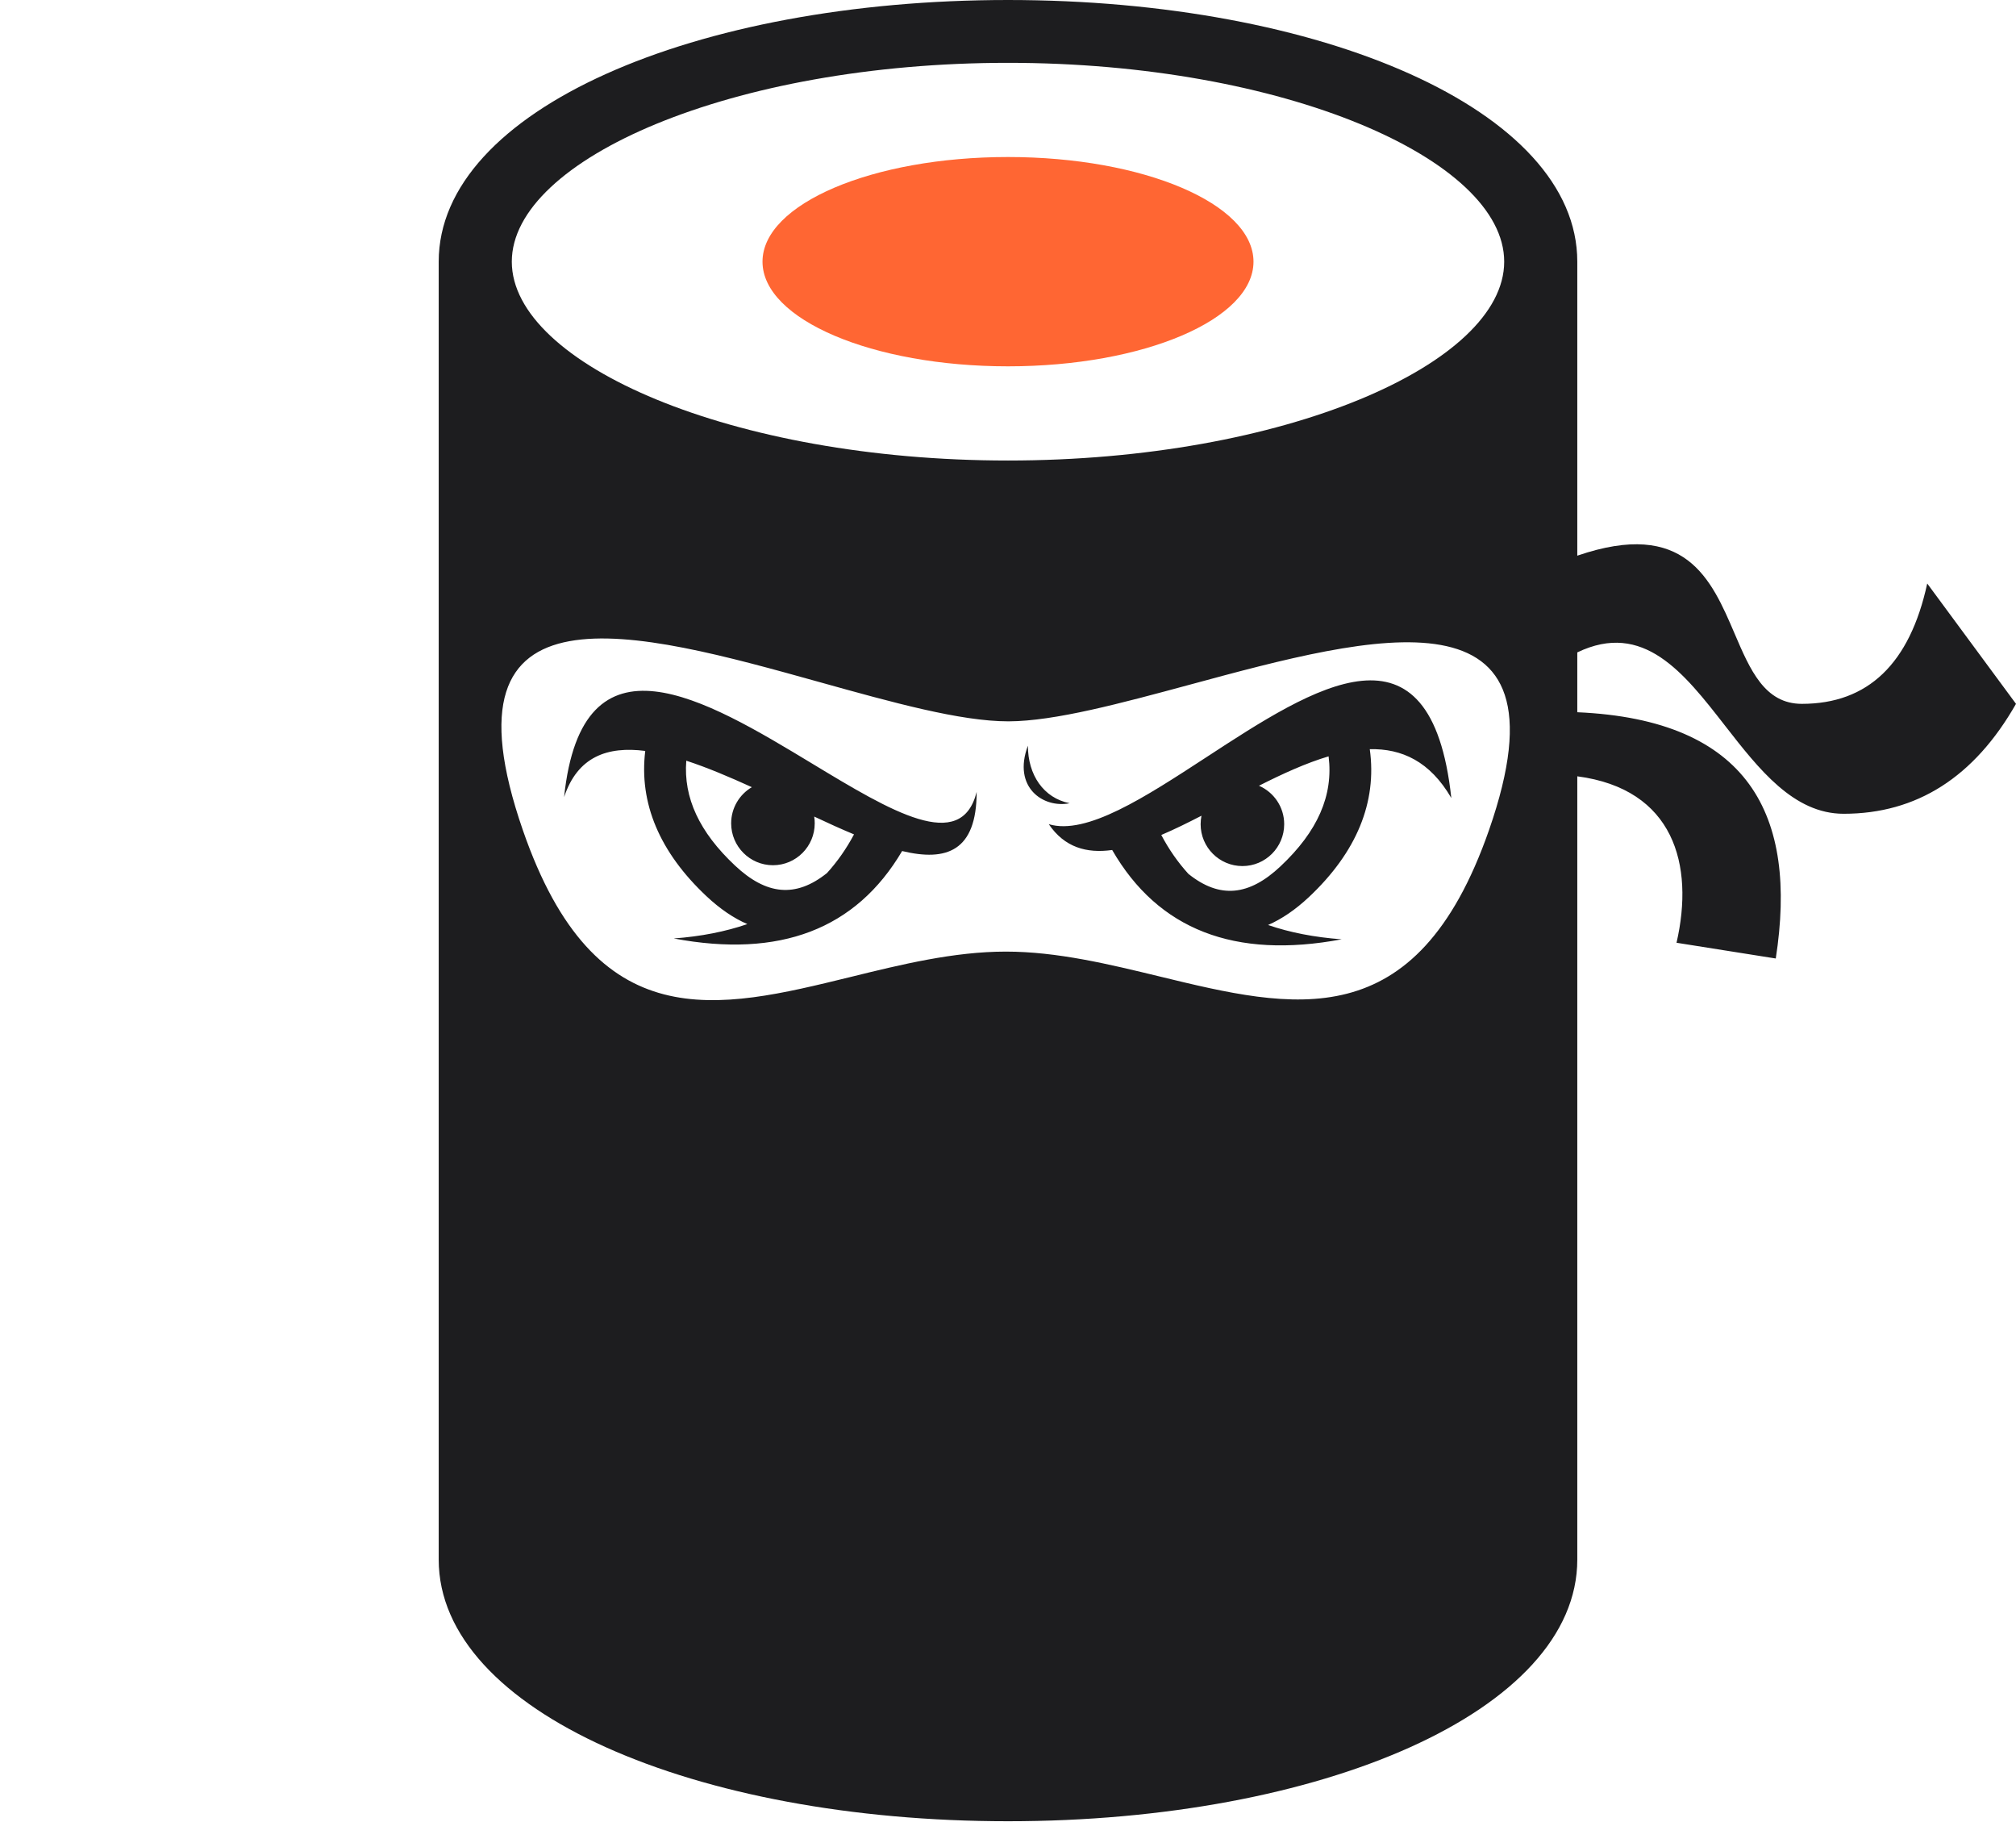
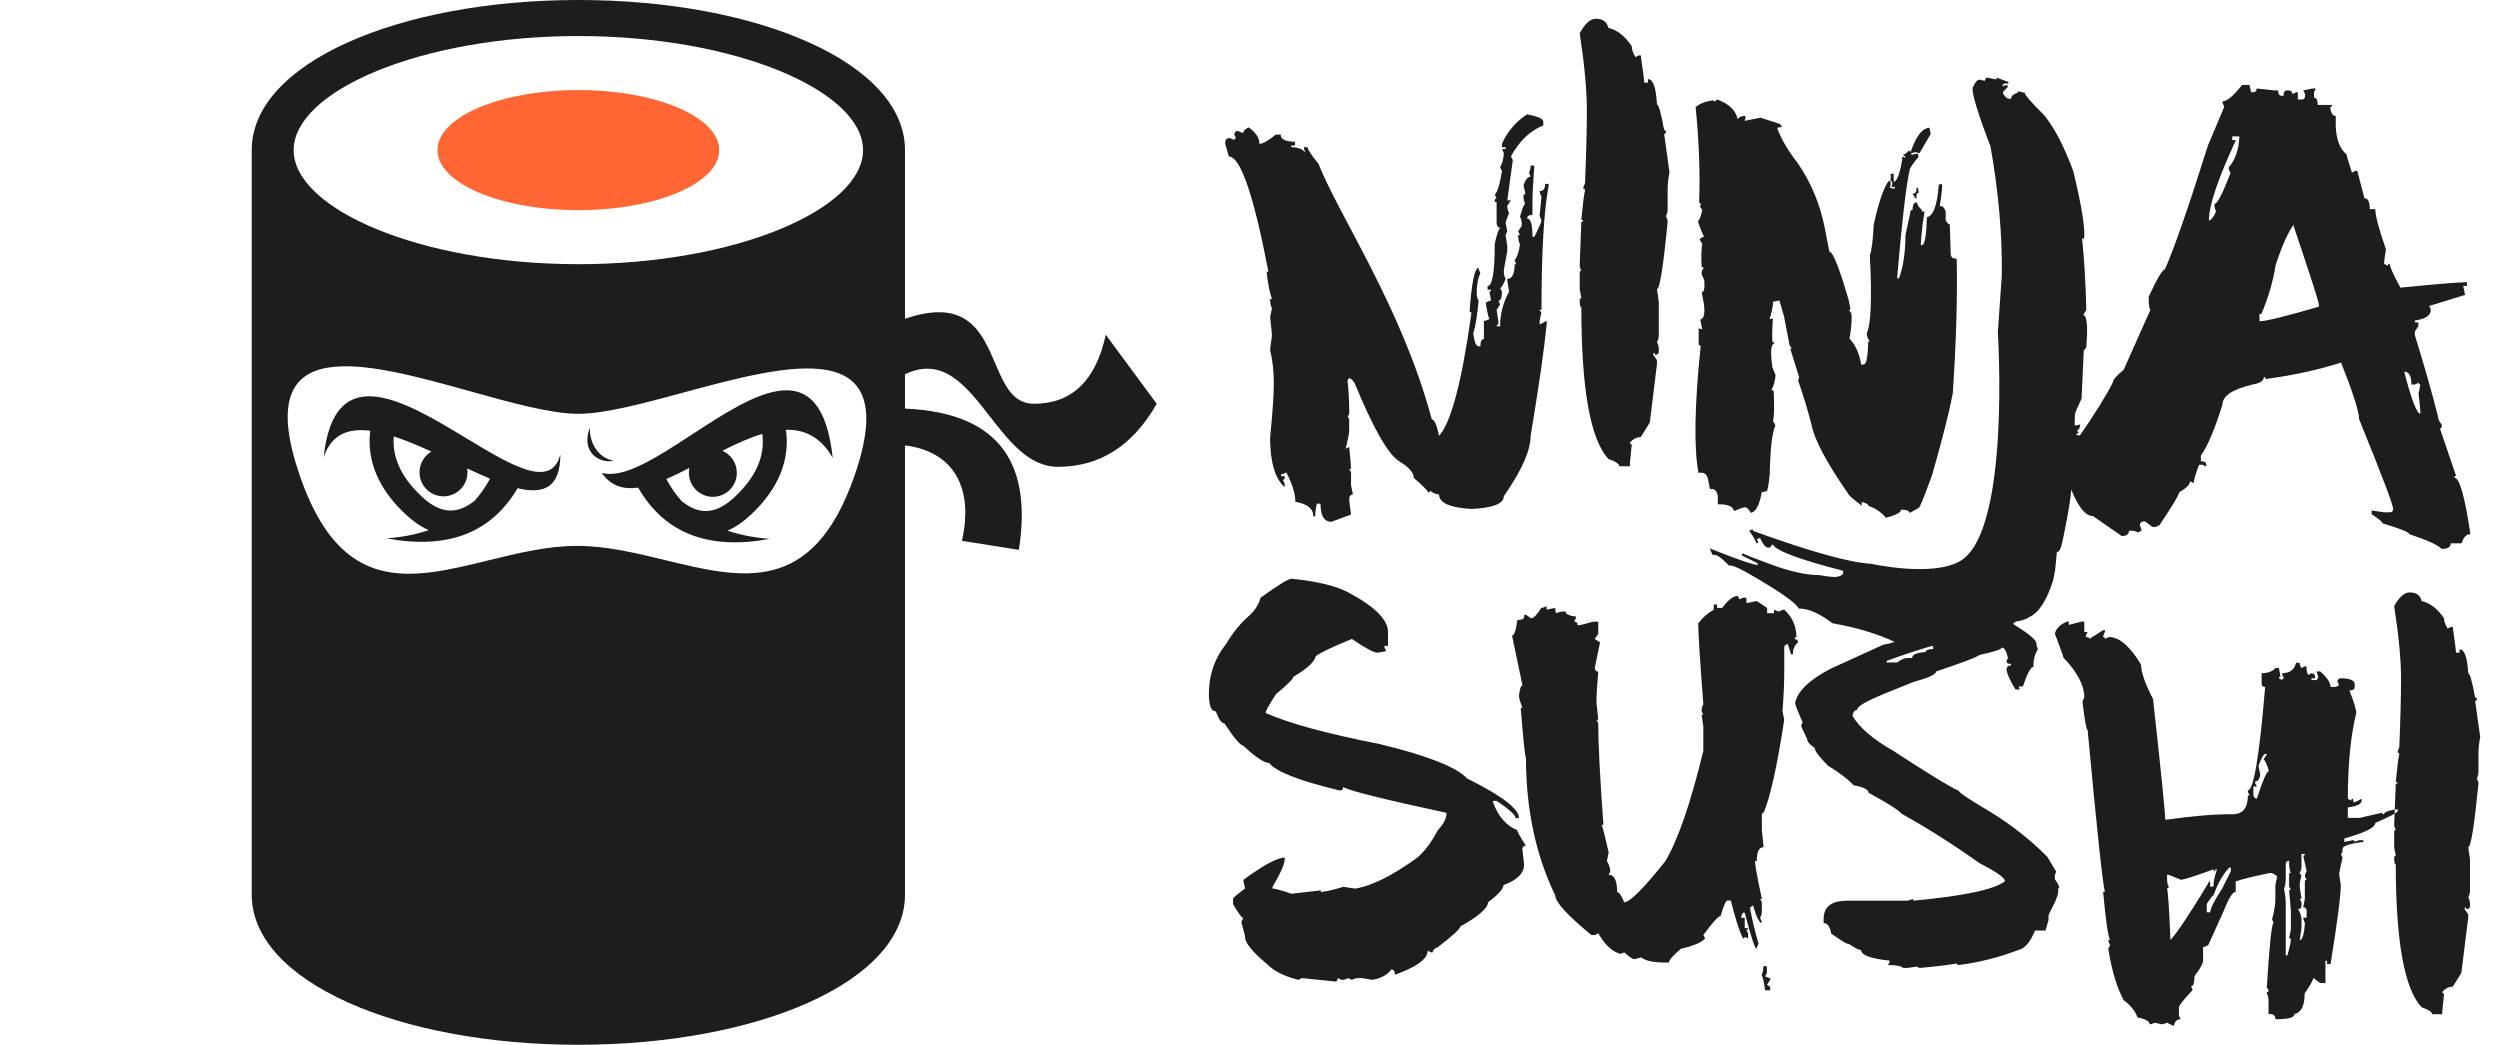
- <svg xmlns="http://www.w3.org/2000/svg" width="31" height="28" viewBox="0 0 31 28" fill="none">
+ <svg xmlns="http://www.w3.org/2000/svg" width="67" height="28" viewBox="0 0 67 28" fill="none">
  <path fill-rule="evenodd" clip-rule="evenodd" d="M26.673 9.741C26.315 8.904 25.916 7.973 24.254 8.543V4.023C24.254 1.689 20.308 0 15.5 0C10.692 0 6.746 1.689 6.746 4.023V23.977C6.746 26.311 10.692 28 15.5 28C20.308 28 24.254 26.311 24.254 23.977V11.935C25.737 12.13 26.057 13.292 25.78 14.494L27.306 14.736C27.648 12.531 26.896 11.065 24.254 10.95V10.03C25.269 9.543 25.89 10.34 26.526 11.157C27.048 11.827 27.581 12.511 28.35 12.511C29.474 12.511 30.358 11.948 31 10.821L29.635 8.971C29.367 10.204 28.724 10.821 27.707 10.821C27.136 10.821 26.913 10.302 26.673 9.741ZM17.834 15.013C17.055 14.824 16.255 14.63 15.468 14.63C14.668 14.63 13.859 14.828 13.076 15.021C11.03 15.522 9.154 15.982 8.04 12.763C6.68 8.835 9.784 9.701 12.614 10.49C13.712 10.796 14.769 11.091 15.508 11.09C16.218 11.088 17.238 10.812 18.304 10.524C21.11 9.764 24.238 8.917 22.896 12.763C21.777 15.97 19.881 15.51 17.834 15.013ZM11.561 12.102C11.216 11.945 10.875 11.8 10.553 11.695C10.508 12.264 10.754 12.793 11.303 13.308C11.782 13.758 12.233 13.81 12.717 13.422C12.876 13.246 13.015 13.049 13.132 12.828C12.935 12.746 12.73 12.653 12.52 12.554C12.526 12.588 12.528 12.623 12.528 12.658C12.528 13.013 12.241 13.302 11.886 13.302C11.531 13.302 11.243 13.013 11.243 12.658C11.243 12.421 11.371 12.214 11.561 12.102ZM8.674 12.255C8.881 11.632 9.34 11.47 9.922 11.545C9.824 12.346 10.142 13.101 10.863 13.778C11.071 13.973 11.281 14.116 11.492 14.207C11.155 14.323 10.778 14.397 10.36 14.428C11.992 14.735 13.163 14.287 13.872 13.084C14.553 13.248 15.018 13.088 15.018 12.175C14.781 13.125 13.702 12.473 12.496 11.744C10.843 10.745 8.952 9.603 8.674 12.255ZM18.475 12.541C18.264 12.65 18.057 12.752 17.857 12.837C17.974 13.059 18.113 13.258 18.274 13.435C18.758 13.824 19.209 13.771 19.688 13.321C20.263 12.782 20.505 12.227 20.43 11.628C20.083 11.731 19.721 11.897 19.359 12.08C19.587 12.179 19.747 12.406 19.747 12.671C19.747 13.027 19.459 13.315 19.105 13.315C18.75 13.315 18.462 13.027 18.462 12.671C18.462 12.627 18.467 12.583 18.475 12.541ZM16.127 12.671C16.369 13.027 16.706 13.123 17.102 13.068C17.809 14.293 18.985 14.75 20.631 14.441C20.213 14.41 19.836 14.337 19.499 14.221C19.71 14.129 19.92 13.986 20.128 13.791C20.86 13.102 21.177 12.334 21.063 11.518C21.554 11.507 21.989 11.704 22.317 12.269C22.005 9.387 20.216 10.554 18.548 11.643C17.608 12.256 16.706 12.845 16.127 12.671ZM15.806 11.464C15.806 11.913 16.046 12.269 16.448 12.349C16.046 12.43 15.565 12.108 15.806 11.464ZM23.13 4.023C23.13 5.599 19.74 7.08 15.5 7.08C11.26 7.08 7.87 5.599 7.87 4.023C7.87 2.447 11.26 0.966 15.5 0.966C19.74 0.966 23.13 2.447 23.13 4.023Z" fill="#1D1D1F" />
  <ellipse cx="15.5" cy="4.023" rx="3.775" ry="1.609" fill="#FF6633" />
+   <path d="M46.025 2.666C46.342 2.787 46.522 2.961 46.566 3.189L46.645 3.128L46.772 3.102L46.78 3.147L46.757 3.239L47.181 3.154L47.703 3.322L47.759 3.399L47.632 3.424L47.641 3.468C47.757 3.76 47.932 4.055 48.166 4.354C48.534 4.88 48.782 5.475 48.91 6.141L49.028 6.749C49.115 6.731 49.288 7.162 49.545 8.042L49.587 8.259C49.593 8.289 49.581 8.306 49.552 8.312L49.612 8.388C49.638 8.522 49.623 8.751 49.568 9.074C49.718 9.239 49.816 9.444 49.864 9.688L49.881 9.777L49.964 9.76C50.022 9.749 50.057 9.546 50.069 9.154L50.112 9.145L50.052 9.065L50.027 8.937C50.143 8.699 50.171 8.002 50.112 6.846C50.162 6.705 50.196 6.429 50.216 6.019C50.347 5.423 50.48 5.036 50.612 4.857L50.656 4.848C50.675 4.791 50.678 4.73 50.666 4.666L50.749 4.649L50.752 4.875C50.844 4.856 50.921 4.646 50.983 4.243L50.975 4.199L51.067 4.227L51.058 4.182C51.029 4.188 51.011 4.176 51.006 4.147C51.051 4.138 51.103 4.098 51.164 4.027C51.169 4.054 51.185 4.065 51.211 4.06C51.345 3.673 51.496 3.463 51.665 3.43L51.709 3.421L51.742 3.594L51.442 4.106L51.35 4.078L51.22 4.104L51.228 4.148L51.399 4.114L51.416 4.203C51.249 4.406 51.17 4.527 51.177 4.564C51.082 4.993 50.971 5.946 50.845 7.423L50.854 7.467L50.893 7.459C51.006 7.161 51.064 6.773 51.068 6.296L51.208 5.637L51.255 5.627C51.26 5.506 51.285 5.442 51.331 5.433L51.374 5.424C51.388 5.496 51.431 5.563 51.503 5.624L51.514 5.679C51.534 5.667 51.551 5.66 51.565 5.657L51.574 5.701C51.531 5.933 51.498 6.224 51.475 6.574L51.519 6.565C51.585 6.552 51.626 6.304 51.642 5.822C51.814 5.787 51.919 5.496 51.959 4.947L52.046 4.93C52.058 4.992 52.038 5.191 51.985 5.527C52.056 5.513 52.109 5.562 52.145 5.675L52.143 5.901C52.189 5.981 52.226 6.019 52.255 6.013L52.279 6.819C52.297 6.907 52.347 6.943 52.432 6.926L52.44 6.967C52.461 7.997 52.425 9.189 52.334 10.546C52.239 11.049 52.054 11.777 51.781 12.729C51.57 13.312 51.45 13.607 51.421 13.612L51.179 13.748C51.167 13.684 51.087 13.655 50.941 13.662C50.954 13.732 50.821 13.803 50.541 13.876C50.41 13.721 50.257 13.616 50.082 13.562C50.074 13.522 50.022 13.487 49.926 13.459L49.887 13.467L49.904 13.556C49.66 13.376 49.535 13.265 49.527 13.225C48.953 12.398 48.628 11.787 48.551 11.392C48.441 10.963 48.32 10.566 48.19 10.202L48.217 10.109L47.979 9.345L48.022 9.337L47.962 9.257L47.811 8.476L47.688 8.053L47.513 8.088C47.527 8.158 47.498 8.312 47.426 8.553L47.513 8.535C47.492 8.877 47.489 9.088 47.504 9.168C47.531 9.163 47.547 9.175 47.552 9.205C47.46 9.223 47.442 9.437 47.5 9.846L47.585 10.055C47.57 10.22 47.536 10.346 47.482 10.435C47.487 10.465 47.505 10.477 47.534 10.471C47.556 10.896 47.549 11.167 47.515 11.286C47.551 11.334 47.573 11.374 47.579 11.407C47.494 11.591 47.444 12.02 47.429 12.695C47.401 13.002 47.372 13.158 47.343 13.164L47.216 13.189C47.154 13.533 47.056 13.718 46.924 13.745C46.86 13.638 46.806 13.588 46.764 13.597L46.677 13.614L46.471 13.697C46.446 13.569 46.301 13.508 46.037 13.516L46.038 13.29C46.01 13.145 45.94 13.084 45.826 13.107L45.775 12.845C45.748 12.703 45.663 12.646 45.52 12.675C45.394 12.02 45.412 10.89 45.577 9.286C45.571 9.256 45.553 9.244 45.524 9.25L45.524 8.799L45.619 8.826L45.569 8.564C45.666 8.544 45.698 8.403 45.664 8.139L45.605 7.838C45.671 7.824 45.694 7.715 45.674 7.51L45.6 7.341C45.609 7.25 45.629 7.202 45.658 7.196C45.652 7.166 45.635 7.154 45.606 7.16C45.589 6.915 45.593 6.705 45.62 6.53C45.58 6.48 45.557 6.438 45.551 6.406C45.601 6.368 45.641 6.346 45.67 6.341C45.627 6.274 45.571 6.135 45.502 5.922C45.539 5.915 45.579 5.816 45.622 5.627C45.582 5.576 45.559 5.536 45.554 5.507L45.597 5.498L45.537 5.418C45.566 4.649 45.535 3.799 45.443 2.87C45.535 2.793 45.643 2.742 45.767 2.717L45.894 2.692C45.923 2.686 45.941 2.698 45.946 2.728L46.025 2.666ZM51.398 5.03L51.424 5.163C51.369 5.174 51.349 5.222 51.366 5.308L51.322 5.317C51.317 5.287 51.294 5.247 51.254 5.197C51.341 5.179 51.376 5.126 51.359 5.038L51.398 5.03ZM50.656 4.848L50.673 4.936L50.646 5.029L50.741 5.056L50.785 5.048L50.776 5.003L50.689 5.021L50.717 4.928L50.708 4.883C50.702 4.854 50.685 4.842 50.656 4.848Z" fill="#1D1D1F" />
+   <path d="M53.264 2.081L53.5 2.13L53.51 2.081L53.829 2.197L53.82 2.241C53.727 2.222 53.674 2.245 53.661 2.311L53.767 2.281L53.811 2.29L53.801 2.339L53.681 2.463C53.671 2.511 53.709 2.568 53.793 2.634L53.889 2.654C53.906 2.568 53.966 2.514 54.068 2.491L54.076 2.447L54.265 2.485C54.255 2.535 54.428 2.736 54.784 3.087C55.065 3.435 55.326 3.938 55.567 4.596C55.8 5.574 55.894 6.176 55.849 6.401L55.8 6.391C55.857 6.935 55.895 7.574 55.913 8.311C55.869 8.366 55.843 8.412 55.836 8.448C55.933 8.467 55.958 8.755 55.911 9.312L55.845 9.395L55.786 10.686C55.677 10.911 55.618 11.047 55.609 11.095L55.6 11.394L55.644 11.403L55.75 11.374L55.73 11.472L55.664 11.556C55.696 11.562 55.709 11.582 55.702 11.614C55.67 11.608 55.651 11.621 55.644 11.653L55.739 11.673C56.146 11.086 56.44 10.613 56.622 10.253C56.622 10.183 56.719 10.07 56.913 9.912L57.633 8.299C57.6 8.281 57.584 8.166 57.584 7.953C57.81 7.466 57.955 7.222 58.017 7.222C58.253 6.701 58.639 5.59 59.176 3.891L59.61 2.864C59.577 2.8 59.561 2.751 59.561 2.718C59.68 2.718 59.856 2.571 60.088 2.277H60.285L60.33 2.472H60.379C60.445 2.472 60.477 2.439 60.477 2.372L60.956 2.422H61.054C61.054 2.52 61.086 2.568 61.148 2.568H61.198C61.198 2.471 61.23 2.422 61.296 2.422H61.345C61.408 2.432 61.439 2.465 61.439 2.523L61.538 2.472H61.582V2.668H61.681C61.743 2.668 61.775 2.635 61.775 2.568V2.523L61.73 2.422L61.971 2.372H62.066L62.016 2.472V2.618C62.082 2.618 62.115 2.683 62.115 2.813H62.499C62.499 2.847 62.483 2.864 62.45 2.864C62.465 3.027 62.514 3.109 62.598 3.109V3.4C62.615 3.748 62.711 3.993 62.884 4.136C62.884 4.151 62.933 4.315 63.032 4.627L63.126 4.577H63.175L63.367 5.313C63.455 5.313 63.502 5.395 63.509 5.561L63.51 5.604H63.658C63.661 5.789 63.756 6.148 63.944 6.681C63.911 6.86 63.895 6.99 63.895 7.072L63.993 7.122C63.993 7.088 64.01 7.072 64.043 7.072C64.043 7.139 64.138 7.35 64.329 7.708C65.322 7.611 65.917 7.563 66.113 7.563V7.663H66.015L66.064 7.904L65.103 8.199L65.147 8.299C65.147 8.453 65.004 8.55 64.718 8.59V8.64H64.812V8.74L64.718 8.885V8.981C64.974 9.808 65.183 10.543 65.344 11.185C65.344 11.236 65.376 11.302 65.438 11.38V11.43C65.438 11.464 65.422 11.48 65.389 11.48L65.823 12.753C65.793 12.753 65.778 12.769 65.778 12.803C65.915 12.803 66.058 13.307 66.207 14.316C66.1 14.316 66.021 14.398 65.97 14.561H65.68C65.68 14.662 65.599 14.711 65.438 14.711C65.325 14.599 65.035 14.468 64.57 14.316C64.57 14.265 64.33 14.168 63.85 14.025C63.85 13.989 63.753 13.907 63.559 13.78V13.68L63.895 13.73H64.043C64.105 13.73 64.136 13.698 64.136 13.634C64.136 13.531 63.832 12.731 63.224 11.235C63.224 11.035 63.063 10.529 62.741 9.717C62.124 9.914 61.45 10.061 60.719 10.158C60.719 10.124 60.703 10.108 60.67 10.108C60.67 10.205 60.573 10.27 60.379 10.303C59.833 10.43 59.561 10.611 59.561 10.844C59.358 11.498 59.166 11.954 58.983 12.212V12.362C59.079 12.362 59.127 12.394 59.127 12.457V12.507L59.033 12.457H58.934C58.839 12.712 58.791 12.875 58.791 12.948L58.693 12.898C58.693 12.983 58.596 13.082 58.402 13.194C58.402 13.254 58.226 13.548 57.874 14.075L57.776 14.121H57.682L57.49 13.975H57.44C57.378 13.985 57.347 14.018 57.347 14.075C57.376 14.136 57.391 14.184 57.391 14.221L57.297 14.271C57.255 14.237 57.175 14.221 57.056 14.221C57.056 14.318 56.992 14.366 56.863 14.366L56.09 13.83C55.892 13.83 55.699 13.594 55.51 13.121C55.495 13.335 55.444 13.659 55.358 14.094L55.282 14.477C55.238 14.7 55.185 14.805 55.124 14.792L55.077 15.283L55.02 15.568C54.848 16.102 54.636 16.425 54.386 16.537C54.319 16.59 54.2 16.63 54.03 16.658L54.009 16.665C53.875 16.777 53.97 16.747 53.861 16.858C53.824 16.874 53.739 16.883 53.609 16.884V16.885C53.53 16.92 53.43 16.929 53.308 16.911C53.162 17.085 53.049 17.19 52.97 17.225L52.493 17.22C52.06 17.271 51.52 17.281 50.874 17.249C50.377 17.004 49.788 16.822 49.108 16.703C48.769 16.44 48.468 16.308 48.204 16.308C48.14 16.16 47.687 15.845 46.846 15.361C46.565 15.201 46.396 15.134 46.339 15.16C46.127 14.934 45.98 14.839 45.898 14.876L45.82 14.697C46.623 15.016 47.055 15.163 47.115 15.136L47.095 15.09L46.692 14.893L46.674 14.851L46.719 14.831C46.727 14.851 46.983 14.952 47.486 15.136C47.989 15.32 48.414 15.412 48.76 15.413C49.04 15.467 49.22 15.476 49.299 15.44L49.344 15.42C49.393 15.398 49.409 15.356 49.392 15.295C48.209 14.992 47.581 14.755 47.506 14.584L47.44 14.668C47.35 14.708 47.26 14.624 47.17 14.416L47.084 14.455L47.122 14.542L47.076 14.562C47.024 14.44 46.957 14.328 46.877 14.225L46.967 14.184L46.986 14.23C48.524 14.787 49.582 15.081 50.158 15.111C50.158 15.111 51.78 15.473 52.533 15.036C53.89 14.248 53.542 8.907 53.542 8.907L53.648 7.38C53.663 6.304 53.562 5.153 53.346 3.925C53.242 3.65 52.824 2.571 52.868 2.348C52.938 2.196 53.001 2.125 53.056 2.136L53.197 2.165C53.209 2.102 53.231 2.075 53.264 2.081ZM64.432 9.96C64.626 10.711 64.771 11.087 64.866 11.087V11.037C64.866 10.997 64.85 10.835 64.817 10.55L64.866 10.305C64.834 10.305 64.817 10.288 64.817 10.255L64.723 10.305H64.625C64.625 10.075 64.561 9.96 64.432 9.96ZM61.472 6.02C61.32 6.223 61.159 6.582 60.989 7.097C60.917 7.548 60.789 7.988 60.604 8.415H60.555V8.61C60.719 8.61 61.25 8.48 62.147 8.219V8.17C62.147 8.1 61.922 7.398 61.472 6.065V6.02ZM60.016 3.656H59.824V3.756H59.922C59.439 4.795 59.198 5.513 59.198 5.91C59.266 5.895 59.33 5.813 59.39 5.665C59.36 5.607 59.345 5.542 59.345 5.469C59.42 5.469 59.565 5.192 59.779 4.638L59.73 4.538V4.488C59.906 4.285 60.001 4.008 60.016 3.656Z" fill="#1D1D1F" />
+   <path d="M39.433 13.64C38.855 13.607 38.566 13.477 38.566 13.249C38.485 13.249 38.405 13.216 38.324 13.149C38.324 13.183 38.308 13.2 38.275 13.2C38.275 13.16 38.147 13.03 37.89 12.809C37.89 12.669 37.762 12.522 37.506 12.368C37.21 12.192 36.809 11.491 36.302 10.263C36.197 10.113 36.134 10.098 36.115 10.216C36.144 10.465 36.159 10.75 36.159 11.071C36.159 11.12 36.144 11.144 36.115 11.144L36.159 11.244V11.539C36.159 11.603 36.128 11.765 36.065 12.025L36.159 11.98C36.192 12.316 36.208 12.512 36.208 12.566H36.159L36.208 12.662V13.007L36.258 13.252C36.192 13.252 36.159 13.301 36.159 13.398C36.159 13.425 36.176 13.555 36.208 13.789L35.681 13.984C35.487 13.984 35.39 13.822 35.39 13.498H35.292C35.262 13.625 35.247 13.739 35.247 13.839H35.197C35.197 13.633 35.037 13.502 34.715 13.448C34.715 13.23 34.634 12.968 34.473 12.662C34.41 12.695 34.363 12.712 34.33 12.712V12.762H34.428V12.812C34.428 12.842 34.412 12.857 34.379 12.857L34.428 12.957V13.057C34.169 12.821 34.039 12.38 34.039 11.735C34.105 11.062 34.138 10.58 34.138 10.289C34.138 9.947 34.105 9.645 34.039 9.385C34.039 9.355 34.055 9.224 34.088 8.994C34.088 8.952 34.072 8.788 34.039 8.503L34.088 8.258C34.055 8.203 34.039 8.121 34.039 8.012H34.088C34.026 7.84 33.978 7.596 33.945 7.281H33.994C33.598 5.223 33.244 4.195 32.934 4.195L32.836 3.854V3.804C32.845 3.737 32.878 3.704 32.934 3.704H32.979L33.078 3.754C33.078 3.721 33.094 3.704 33.127 3.704L33.078 3.609C33.086 3.542 33.118 3.508 33.171 3.508C33.234 3.542 33.283 3.558 33.319 3.558C33.319 3.51 33.367 3.462 33.462 3.413C33.656 3.549 33.753 3.696 33.753 3.854C33.845 3.854 33.99 3.772 34.187 3.609L34.322 3.604C34.322 3.734 34.45 3.799 34.707 3.799V3.899H34.608V3.945C34.781 3.945 34.909 3.995 34.993 4.095L34.948 3.995V3.945H35.042C35.042 4.002 35.139 4.149 35.333 4.386C35.908 5.825 37.568 8.241 38.373 11.24C38.442 11.24 38.506 11.387 38.566 11.681C38.888 11.327 39.177 10.233 39.433 8.4C39.433 8.37 39.417 8.355 39.384 8.355C39.441 7.57 39.521 7.178 39.626 7.178C39.626 7.214 39.642 7.262 39.675 7.323C39.609 7.453 39.576 7.634 39.576 7.864C39.576 7.937 39.593 8.002 39.626 8.059C39.593 8.438 39.545 8.732 39.483 8.941C39.515 9.168 39.563 9.282 39.626 9.282H39.675C39.675 9.152 39.706 9.086 39.769 9.086V8.6C39.805 8.6 39.854 8.583 39.916 8.55C39.884 8.48 39.851 8.333 39.818 8.109C39.881 8.076 39.928 8.059 39.961 8.059L39.916 7.814C39.946 7.814 39.961 7.797 39.961 7.764H39.867V7.668C39.995 7.668 40.059 7.293 40.059 6.541C40.104 6.32 40.152 6.173 40.203 6.1C40.14 6.1 40.109 6.052 40.109 5.955V5.414H40.059V5.369C40.059 5.336 40.076 5.319 40.109 5.319L40.059 5.219C40.134 5.146 40.198 4.934 40.252 4.583L40.203 4.487C40.268 4.366 40.301 4.236 40.301 4.096L40.252 3.996H40.35V3.946H40.252V3.851C40.404 3.518 40.629 3.255 40.927 3.064C41.217 3.119 41.361 3.184 41.361 3.26V3.36C41.003 3.506 40.714 3.783 40.493 4.192L40.543 4.292L40.395 5.369H40.493L40.395 5.514C40.395 5.587 40.411 5.652 40.444 5.71L40.35 5.955L40.395 6.2L40.35 6.296L40.395 6.591V6.737C40.333 7.055 40.301 7.235 40.301 7.277C40.301 7.35 40.318 7.415 40.35 7.473C40.285 7.637 40.236 7.718 40.203 7.718L40.252 7.814C40.252 7.978 40.221 8.059 40.158 8.059L40.203 8.159L40.109 8.305C40.142 8.483 40.158 8.614 40.158 8.695C40.125 8.695 40.109 8.712 40.109 8.745H40.203C40.203 8.418 40.283 8.108 40.444 7.814L40.395 7.523V7.473C40.526 7.473 40.592 7.343 40.592 7.082H40.637L40.592 6.982C40.666 6.876 40.714 6.729 40.735 6.541C40.702 6.487 40.686 6.405 40.686 6.296H40.735L40.686 6.2L40.784 6.051V6.005C40.784 5.929 40.768 5.864 40.735 5.81C40.798 5.579 40.845 5.464 40.878 5.464C40.845 5.422 40.829 5.34 40.829 5.219C40.862 5.219 40.878 5.204 40.878 5.173L40.829 4.973C40.874 4.825 40.938 4.745 41.021 4.732L40.977 4.632C41.006 4.575 41.021 4.51 41.021 4.437H41.12C41.087 4.877 41.07 5.202 41.07 5.414V5.76C40.975 5.76 40.927 5.791 40.927 5.855C41.023 5.855 41.07 6.019 41.07 6.346H41.12C41.248 6.094 41.312 5.947 41.312 5.905C41.279 5.841 41.263 5.793 41.263 5.76L41.312 5.269C41.279 5.205 41.263 5.157 41.263 5.123C41.361 5.123 41.41 5.058 41.41 4.928H41.504V4.973C41.376 5.646 41.312 6.756 41.312 8.305H41.263C41.263 8.338 41.279 8.355 41.312 8.355L41.263 8.6V8.695L41.455 8.6V8.646C41.392 9.309 41.248 10.321 41.021 11.681C41.021 12.072 40.781 12.611 40.301 13.3C40.301 13.499 40.012 13.613 39.433 13.64Z" fill="#1D1D1F" />
+   <path d="M43.682 12.496H43.396C43.396 12.432 43.299 12.367 43.105 12.3C42.622 11.779 42.38 10.425 42.38 8.237C42.351 8.237 42.336 8.172 42.336 8.042C42.336 8.009 42.351 7.992 42.38 7.992L42.336 7.747V7.306C42.336 7.275 42.351 7.26 42.38 7.26C42.351 7.197 42.336 7.147 42.336 7.11L42.38 5.938H42.43C42.43 5.904 42.413 5.888 42.38 5.888C42.422 5.445 42.455 5.185 42.479 5.106C42.479 5.072 42.462 5.056 42.43 5.056C42.43 5.022 42.446 4.974 42.479 4.911C42.512 4.087 42.528 3.434 42.528 2.952C42.528 2.418 42.464 1.732 42.336 0.893C42.476 0.632 42.62 0.502 42.77 0.502C42.955 0.502 43.066 0.584 43.105 0.747C43.341 0.802 43.549 0.966 43.731 1.238C43.731 1.326 43.764 1.423 43.83 1.529L43.924 1.484H43.973C44.036 1.929 44.067 2.173 44.067 2.215H44.165V2.12C44.302 2.12 44.383 2.347 44.407 2.802C44.452 2.802 44.516 3.03 44.599 3.488C44.632 3.488 44.648 3.505 44.648 3.538C44.648 3.571 44.632 3.588 44.599 3.588L44.742 4.615C44.71 4.791 44.693 4.938 44.693 5.056V5.592C44.693 5.668 44.678 5.735 44.648 5.792C44.678 5.853 44.693 5.901 44.693 5.938C44.577 7.143 44.481 7.747 44.407 7.747L44.456 8.092V8.973C44.456 9.046 44.44 9.111 44.407 9.169C44.44 9.227 44.456 9.292 44.456 9.364V9.414C44.456 9.478 44.423 9.51 44.358 9.51C44.358 9.477 44.341 9.46 44.308 9.46V9.51L44.407 9.655V9.755L44.215 11.323L43.973 11.714C43.866 11.714 43.769 11.762 43.682 11.86C43.682 11.893 43.699 11.909 43.731 11.909L43.682 12.4V12.496Z" fill="#1D1D1F" />
+   <path fill-rule="evenodd" clip-rule="evenodd" d="M35.814 26.307L34.888 26.213L34.798 26.26C34.421 26.166 34.144 26.028 33.967 25.845C33.567 25.516 33.367 25.271 33.367 25.108C33.367 25.08 33.336 24.956 33.273 24.735V24.693L33.32 24.599C33.28 24.599 33.188 24.476 33.046 24.23V24.093C33.046 24.062 33.153 23.969 33.367 23.814L33.32 23.583C33.86 23.184 34.23 22.984 34.43 22.984V23.031C34.43 23.154 34.321 23.399 34.104 23.767V23.814C34.17 23.814 34.34 23.86 34.614 23.952L35.399 23.862V23.909C35.604 23.877 35.804 23.83 35.999 23.767L36.32 23.814C36.766 23.743 37.32 23.466 37.983 22.984C38.172 22.827 38.356 22.581 38.536 22.247C38.69 22.084 38.767 21.93 38.767 21.784C37.056 21.416 36.133 21.185 35.999 21.091C35.999 21.153 35.967 21.185 35.904 21.185C34.821 20.925 34.191 20.68 34.014 20.448C33.883 20.448 33.651 20.294 33.32 19.985C33.24 19.977 33.071 19.777 32.814 19.386C32.74 19.386 32.663 19.279 32.583 19.064C32.46 19.064 32.398 18.91 32.398 18.602C32.398 18.088 32.551 17.641 32.857 17.262C33.043 16.947 33.258 16.686 33.504 16.478C33.65 16.332 33.743 16.179 33.783 16.019C34.254 15.68 34.531 15.51 34.614 15.51C35.309 15.581 35.816 15.704 36.136 15.878C36.844 16.255 37.199 16.609 37.199 16.94V17.309H37.104V17.356L37.151 17.45L36.92 17.493C36.82 17.493 36.59 17.37 36.23 17.124C35.698 17.341 35.376 17.496 35.261 17.587C35.236 17.733 35.036 17.917 34.661 18.14C34.661 18.191 34.507 18.345 34.199 18.602C34.013 18.882 33.92 19.05 33.92 19.108C34.537 19.384 35.553 19.661 36.967 19.939C38.247 20.247 39.031 20.555 39.32 20.864C40.246 21.323 40.709 21.676 40.709 21.922H40.614C40.614 21.841 40.446 21.689 40.109 21.463H40.014V21.506C40.154 21.883 40.37 22.13 40.661 22.247C40.661 22.287 40.739 22.425 40.893 22.662C40.83 22.671 40.799 22.701 40.799 22.752L40.846 23.168C40.846 23.402 40.661 23.586 40.293 23.721C40.293 23.82 40.154 23.974 39.877 24.183C39.877 24.337 39.63 24.553 39.136 24.83C39.136 24.89 38.936 25.074 38.536 25.382C38.444 25.419 38.398 25.467 38.398 25.524H38.352L38.261 25.477C38.261 25.699 37.969 25.915 37.383 26.123C37.383 26.029 37.351 25.982 37.288 25.982C37.189 26.122 37.02 26.215 36.783 26.26L36.504 26.213H36.414C36.346 26.213 36.284 26.229 36.23 26.26L36.136 26.213C36.081 26.245 36.02 26.26 35.951 26.26L35.861 26.213L35.814 26.307ZM44.728 25.796H44.633C44.316 25.796 44.101 25.751 43.986 25.659L43.802 25.706C43.754 25.706 43.662 25.645 43.528 25.522L43.434 25.565C43.219 25.516 43.019 25.332 42.833 25.012L42.739 25.059H42.649C42.003 24.529 41.681 24.174 41.681 23.997C41.158 22.918 40.896 21.687 40.896 20.305C40.873 20.305 40.826 19.86 40.755 18.969H40.802C40.739 18.812 40.708 18.705 40.708 18.648C40.731 18.462 40.762 18.369 40.802 18.369L40.523 17.033C40.581 17.033 40.628 16.895 40.665 16.617C40.788 16.617 40.849 16.586 40.849 16.523V16.476H40.896L41.033 16.57C41.099 16.57 41.191 16.478 41.308 16.292C41.342 16.292 41.389 16.276 41.449 16.245V16.339L41.681 16.292C41.681 16.386 41.695 16.433 41.724 16.433C41.766 16.402 41.843 16.386 41.955 16.386C41.955 16.457 42.048 16.503 42.233 16.523V16.57L42.186 16.66C42.249 16.66 42.281 16.692 42.281 16.755H42.324C42.355 16.755 42.479 16.723 42.696 16.66H42.833V16.986L42.739 17.123L42.881 17.217L42.739 17.907C42.751 17.97 42.782 18.001 42.833 18.001C42.802 18.361 42.786 18.622 42.786 18.785V18.832L42.833 19.29H42.786L42.833 19.384V19.431C42.833 19.925 42.879 20.817 42.971 22.104H42.923C42.955 22.176 43.018 22.422 43.112 22.845L43.065 23.076C43.125 23.176 43.155 23.268 43.155 23.351L43.112 23.445C43.264 23.445 43.339 23.599 43.339 23.907C43.391 23.907 43.453 23.999 43.528 24.181C43.679 24.181 44.048 23.813 44.633 23.076C44.974 22.503 45.312 21.517 45.649 20.121V19.474L45.602 19.153H45.649L45.602 19.063C45.602 18.992 45.618 18.929 45.649 18.875C45.558 17.67 45.512 16.947 45.512 16.707C45.623 16.559 45.762 16.436 45.928 16.339V16.202H46.018V16.292H46.155C46.312 16.078 46.451 15.971 46.571 15.971L46.618 16.061L46.712 16.018H46.802V16.155H46.849L47.081 16.108L47.359 16.292V16.433H47.544V16.339C47.604 16.371 47.649 16.386 47.681 16.386C47.741 16.355 47.786 16.339 47.818 16.339C48.035 16.539 48.144 16.785 48.144 17.076C48.112 17.076 48.096 17.091 48.096 17.123C48.157 17.134 48.187 17.166 48.187 17.217C48.095 17.289 48.049 17.395 48.049 17.538H48.002L47.912 17.26C47.849 17.271 47.818 17.303 47.818 17.354V18.001C47.818 18.292 47.802 18.646 47.771 19.063L47.818 19.29C47.627 20.535 47.442 21.366 47.265 21.783C47.233 21.783 47.218 21.799 47.218 21.83V22.246L47.265 22.704C47.142 22.704 47.081 22.828 47.081 23.076H47.034C47.034 23.176 47.095 23.515 47.218 24.091H47.171L47.218 24.181V24.413C47.218 24.481 47.202 24.543 47.171 24.597C47.202 24.657 47.218 24.703 47.218 24.734C47.149 24.734 47.072 24.581 46.986 24.276H46.944C46.944 24.304 46.928 24.319 46.897 24.319C46.956 24.644 47.034 24.968 47.128 25.291C47.096 25.351 47.081 25.397 47.081 25.428C47.032 25.428 46.925 25.105 46.759 24.46H46.712L46.665 24.55V24.597H46.759V24.875H46.849C46.849 24.907 46.834 24.922 46.802 24.922L46.849 25.012V25.149L46.759 25.107C46.759 25.135 46.744 25.149 46.712 25.149C46.618 24.967 46.509 24.628 46.386 24.134H46.297C46.254 24.134 46.192 24.273 46.112 24.55C46.052 24.55 45.898 24.72 45.649 25.059L45.697 25.149C45.614 25.252 45.398 25.345 45.049 25.428C44.835 25.605 44.728 25.728 44.728 25.796ZM47.442 26.539H47.305C47.274 26.314 47.242 26.175 47.211 26.124C47.242 26.073 47.258 25.995 47.258 25.893H47.352V26.077L47.305 26.167C47.365 26.198 47.411 26.214 47.442 26.214V26.261L47.352 26.398C47.412 26.409 47.442 26.441 47.442 26.492V26.539ZM58.259 27.498L58.075 27.409C58.015 27.437 57.968 27.451 57.933 27.451L57.749 27.409C57.689 27.437 57.643 27.451 57.612 27.451C57.612 27.372 57.503 27.31 57.286 27.267C57.218 27.087 57.095 26.935 56.917 26.809C56.735 26.478 56.596 26.017 56.502 25.426L56.549 25.331C56.517 25.271 56.502 25.226 56.502 25.194H56.549C56.495 25.094 56.433 24.663 56.364 23.901H56.412C56.355 23.715 56.2 22.27 55.949 19.566C55.917 19.566 55.872 19.32 55.812 18.825C55.812 18.794 55.828 18.748 55.859 18.688C55.859 18.369 55.673 18.014 55.302 17.626C55.302 17.606 55.225 17.39 55.07 16.979C55.105 16.842 55.213 16.735 55.396 16.658H55.443V16.748C55.66 16.688 55.783 16.658 55.812 16.658H55.859V16.936H55.949L55.902 17.026V17.073C55.965 17.073 55.996 17.089 55.996 17.121L56.364 16.889H56.412V16.936C56.38 16.994 56.364 17.039 56.364 17.073C56.396 17.073 56.412 17.089 56.412 17.121C56.472 17.089 56.517 17.073 56.549 17.073C56.817 17.091 57.095 17.336 57.38 17.81C57.38 18.013 57.487 18.321 57.702 18.735C57.919 20.709 58.028 21.785 58.028 21.965H58.075C58.775 21.871 59.298 21.823 59.643 21.823H59.828C60.105 21.823 60.243 21.655 60.243 21.318H60.291L60.243 21.224V21.181C60.398 21.181 60.552 20.257 60.706 18.41C60.643 18.41 60.612 18.38 60.612 18.32V18.041C60.778 18.041 60.901 17.996 60.98 17.904H61.075L61.118 18.136C61.089 18.136 61.075 18.15 61.075 18.178L61.165 18.226C61.165 18.194 61.181 18.178 61.212 18.178L61.165 18.089V18.041C61.368 18.041 61.491 17.949 61.533 17.763H61.628C61.628 17.797 61.644 17.845 61.675 17.904L61.765 17.858H61.812C61.812 17.96 61.828 18.037 61.859 18.089L61.949 18.041C62.012 18.05 62.043 18.082 62.043 18.136V18.178H61.949V18.226H62.091L62.133 18.136C62.105 18.076 62.091 18.029 62.091 17.994H62.181C62.366 18.157 62.459 18.296 62.459 18.41H62.596L62.69 18.363L62.643 18.273C62.652 18.21 62.682 18.178 62.733 18.178C62.962 18.178 63.086 18.226 63.106 18.32V18.41C63.106 18.473 63.059 18.504 62.965 18.504C63.088 18.824 63.149 19.024 63.149 19.104C62.998 19.715 62.922 20.483 62.922 21.408L63.012 21.455C63.012 21.424 63.028 21.408 63.059 21.408C63.059 21.471 63.075 21.502 63.106 21.502L63.291 21.408V21.455C63.291 21.547 63.168 21.608 62.922 21.639V21.918H63.243L63.843 21.781C63.843 21.809 63.859 21.823 63.891 21.823C63.891 21.764 64.013 21.718 64.259 21.686V21.734C64.259 21.773 64.059 21.881 63.659 22.055C63.659 22.177 63.382 22.316 62.828 22.47V22.564L63.059 22.517C63.091 22.517 63.106 22.533 63.106 22.564C63.166 22.533 63.212 22.517 63.243 22.517H63.338V22.564C62.966 22.61 62.781 22.672 62.781 22.748C62.781 22.84 62.765 22.886 62.733 22.886L62.781 22.98C62.721 23.24 62.69 23.392 62.69 23.438L62.733 23.717C62.733 23.999 62.642 24.706 62.459 25.837H62.365V25.747H62.322V26.346H62.181L61.996 26.209C61.996 26.261 61.919 26.399 61.765 26.625C61.765 26.953 61.673 27.137 61.491 27.177C61.491 27.269 61.336 27.314 61.028 27.314H60.98C60.98 27.223 60.935 27.177 60.843 27.177H60.796V26.809C60.796 26.738 60.781 26.676 60.749 26.625C60.749 26.593 60.765 26.578 60.796 26.578C60.796 26.515 60.781 26.483 60.749 26.483C60.821 25.316 60.882 24.732 60.934 24.732L60.891 24.637C60.95 24.426 60.98 24.242 60.98 24.085V23.717L61.028 23.485C60.953 23.425 60.892 23.395 60.843 23.395C60.389 23.487 60.08 23.562 59.917 23.622V23.901C59.838 23.901 59.73 24.07 59.596 24.41L59.18 25.331C59.12 25.363 59.075 25.378 59.043 25.378V25.747C59.043 25.821 58.966 25.959 58.812 26.162C58.812 26.345 58.78 26.436 58.718 26.436L58.765 26.53C58.519 26.793 58.396 26.948 58.396 26.993V27.224L58.443 27.314C58.34 27.314 58.279 27.376 58.259 27.498ZM60.485 21.404C60.631 20.939 60.738 20.692 60.806 20.663C60.775 20.541 60.729 20.433 60.669 20.342L60.759 20.205H60.717C60.665 20.205 60.602 20.312 60.528 20.526L60.575 20.758C60.561 20.88 60.515 20.942 60.438 20.942V20.989L60.485 21.079H60.391V21.31C60.402 21.373 60.434 21.404 60.485 21.404ZM61.633 25.194C61.707 25.194 61.753 25.039 61.77 24.731C61.742 24.671 61.727 24.625 61.727 24.594H61.817V24.41C61.817 24.347 61.787 24.315 61.727 24.315L61.77 24.084V23.626C61.77 23.594 61.786 23.578 61.817 23.578L61.77 23.484C61.77 23.453 61.786 23.407 61.817 23.347L61.727 22.932C61.756 22.932 61.77 22.916 61.77 22.885H61.68V23.21C61.68 23.279 61.664 23.34 61.633 23.394C61.633 23.426 61.649 23.442 61.68 23.442L61.633 23.669V23.763L61.68 24.084H61.633L61.68 24.178V24.268C61.68 24.331 61.649 24.363 61.586 24.363C61.649 24.462 61.68 24.555 61.68 24.641V24.868L61.633 25.194ZM61.305 25.605C61.365 25.373 61.395 25.235 61.395 25.189C61.395 25.158 61.379 25.142 61.348 25.142L61.395 24.91V24.405L61.348 23.848H61.395L61.348 23.758V23.437C61.348 23.406 61.364 23.39 61.395 23.39C61.364 23.35 61.348 23.241 61.348 23.064C61.288 23.076 61.258 23.107 61.258 23.159V23.48C61.258 23.657 61.242 23.766 61.211 23.805C61.242 23.971 61.258 24.11 61.258 24.221V25.605H61.305ZM59.235 24.451C59.235 24.351 59.342 24.137 59.556 23.809L59.788 23.346V23.252H59.741C59.563 23.449 59.425 23.696 59.325 23.993C59.305 23.993 59.243 24.07 59.141 24.224V24.451H59.235ZM58.168 25.192C58.351 24.992 58.69 24.484 59.184 23.667C59.184 23.639 59.2 23.624 59.231 23.624V23.761H59.321C59.321 23.633 59.352 23.479 59.415 23.299H59.368V23.346C59.337 23.346 59.321 23.33 59.321 23.299C58.815 23.484 58.524 23.577 58.447 23.577C58.238 23.486 58.115 23.44 58.078 23.44V23.577C58.078 23.646 58.092 23.707 58.121 23.761C58.121 23.793 58.107 23.808 58.078 23.808C58.107 23.948 58.137 24.41 58.168 25.192ZM65.454 27.18H65.18C65.18 27.12 65.087 27.059 64.901 26.996C64.438 26.505 64.207 25.229 64.207 23.167C64.178 23.167 64.164 23.106 64.164 22.983C64.164 22.951 64.178 22.936 64.207 22.936L64.164 22.704V22.289C64.164 22.26 64.178 22.246 64.207 22.246C64.178 22.186 64.164 22.139 64.164 22.105L64.207 21H64.254C64.254 20.968 64.238 20.953 64.207 20.953C64.247 20.536 64.278 20.29 64.301 20.216C64.301 20.184 64.286 20.169 64.254 20.169C64.254 20.137 64.27 20.091 64.301 20.032C64.333 19.255 64.348 18.64 64.348 18.186C64.348 17.683 64.287 17.036 64.164 16.245C64.298 16 64.437 15.877 64.58 15.877C64.757 15.877 64.864 15.954 64.901 16.108C65.127 16.16 65.327 16.314 65.501 16.571C65.501 16.654 65.533 16.745 65.596 16.845L65.686 16.802H65.733C65.793 17.222 65.823 17.452 65.823 17.492H65.917V17.402C66.048 17.402 66.126 17.616 66.148 18.044C66.191 18.044 66.253 18.26 66.333 18.691C66.364 18.691 66.38 18.707 66.38 18.738C66.38 18.77 66.364 18.785 66.333 18.785L66.47 19.753C66.438 19.919 66.423 20.057 66.423 20.169V20.674C66.423 20.745 66.408 20.808 66.38 20.863C66.408 20.92 66.423 20.965 66.423 21C66.311 22.136 66.22 22.704 66.148 22.704L66.196 23.03V23.861C66.196 23.929 66.18 23.991 66.148 24.045C66.18 24.099 66.196 24.16 66.196 24.229V24.276C66.196 24.336 66.164 24.366 66.101 24.366C66.101 24.335 66.086 24.319 66.054 24.319V24.366L66.148 24.503V24.598L65.964 26.075L65.733 26.443C65.63 26.443 65.537 26.489 65.454 26.581C65.454 26.612 65.47 26.628 65.501 26.628L65.454 27.09V27.18ZM50.562 17.713C50.99 17.554 51.392 17.421 51.767 17.314H51.808V17.392C51.674 17.4 51.607 17.427 51.607 17.475C51.366 17.489 51.245 17.543 51.245 17.635H51.126C51.036 17.635 50.943 17.675 50.846 17.754H50.562V17.713ZM55.148 23.808H55.189C55.189 23.75 55.149 23.67 55.07 23.565V23.446L55.107 23.364L54.868 22.962C54.426 22.514 53.916 22.113 53.34 21.758C52.781 21.428 52.499 21.24 52.497 21.195C52.276 21.101 51.687 20.741 50.729 20.115C50.205 19.819 49.844 19.511 49.648 19.19C49.66 19.084 49.7 19.03 49.767 19.03C49.767 18.851 50.587 18.562 51.283 18.276C51.685 18.167 51.887 18.073 51.887 17.996C52.58 17.765 52.968 17.618 53.05 17.553C53.453 17.464 53.654 17.397 53.654 17.352C53.714 17.352 53.767 17.446 53.815 17.635L53.774 17.713C53.774 17.768 53.813 17.795 53.893 17.795V17.836C53.813 17.836 53.774 17.876 53.774 17.956C53.801 18.09 53.882 18.264 54.016 18.477H54.135L54.094 18.395H54.214C54.331 18.047 54.425 17.873 54.497 17.873V17.795C54.497 17.664 54.537 17.529 54.616 17.393C54.589 17.346 54.575 17.292 54.575 17.233C54.563 17.141 54.349 16.967 53.934 16.711L53.252 16.51H53.211C53.027 16.51 52.827 16.551 52.61 16.633C51.857 16.792 51.375 16.952 51.163 17.113L51.081 17.073H51.003C50.866 17.179 50.692 17.246 50.481 17.274L49.075 17.915C48.496 18.213 48.174 18.521 48.109 18.839C48.109 18.878 48.176 19.052 48.311 19.36L48.27 19.442C48.27 19.465 48.323 19.584 48.43 19.8C48.43 19.872 48.497 19.953 48.632 20.042C48.632 20.119 48.752 20.28 48.993 20.523C49.294 20.704 49.521 20.878 49.676 21.045C49.944 21.092 50.078 21.159 50.078 21.246C50.605 21.534 50.9 21.722 50.962 21.809C51.641 22.184 52.337 22.625 53.05 23.132C53.505 23.365 53.733 23.527 53.733 23.616C53.457 23.837 52.64 24.011 51.283 24.138C51.283 24.11 51.269 24.097 51.242 24.097C51.194 24.124 51.141 24.138 51.081 24.138H49.515C49.088 24.138 48.874 24.298 48.874 24.619V24.738C48.976 24.738 49.043 24.832 49.075 25.021L49.314 25.181C49.428 25.261 49.509 25.3 49.556 25.3C49.708 25.407 49.815 25.46 49.877 25.46C49.877 25.597 50.132 25.692 50.641 25.744V25.781L50.6 25.863C50.819 25.863 50.953 25.889 51.003 25.941H51.122L51.365 25.904L51.443 25.941C51.828 25.909 52.163 25.869 52.446 25.822C52.446 25.849 52.46 25.863 52.487 25.863C53.017 25.799 53.552 25.664 54.094 25.46C54.266 25.421 54.414 25.247 54.538 24.939H54.818L54.9 24.66V24.537C54.9 24.474 55.23 23.984 55.148 23.808Z" fill="#1D1D1F" />
</svg>
